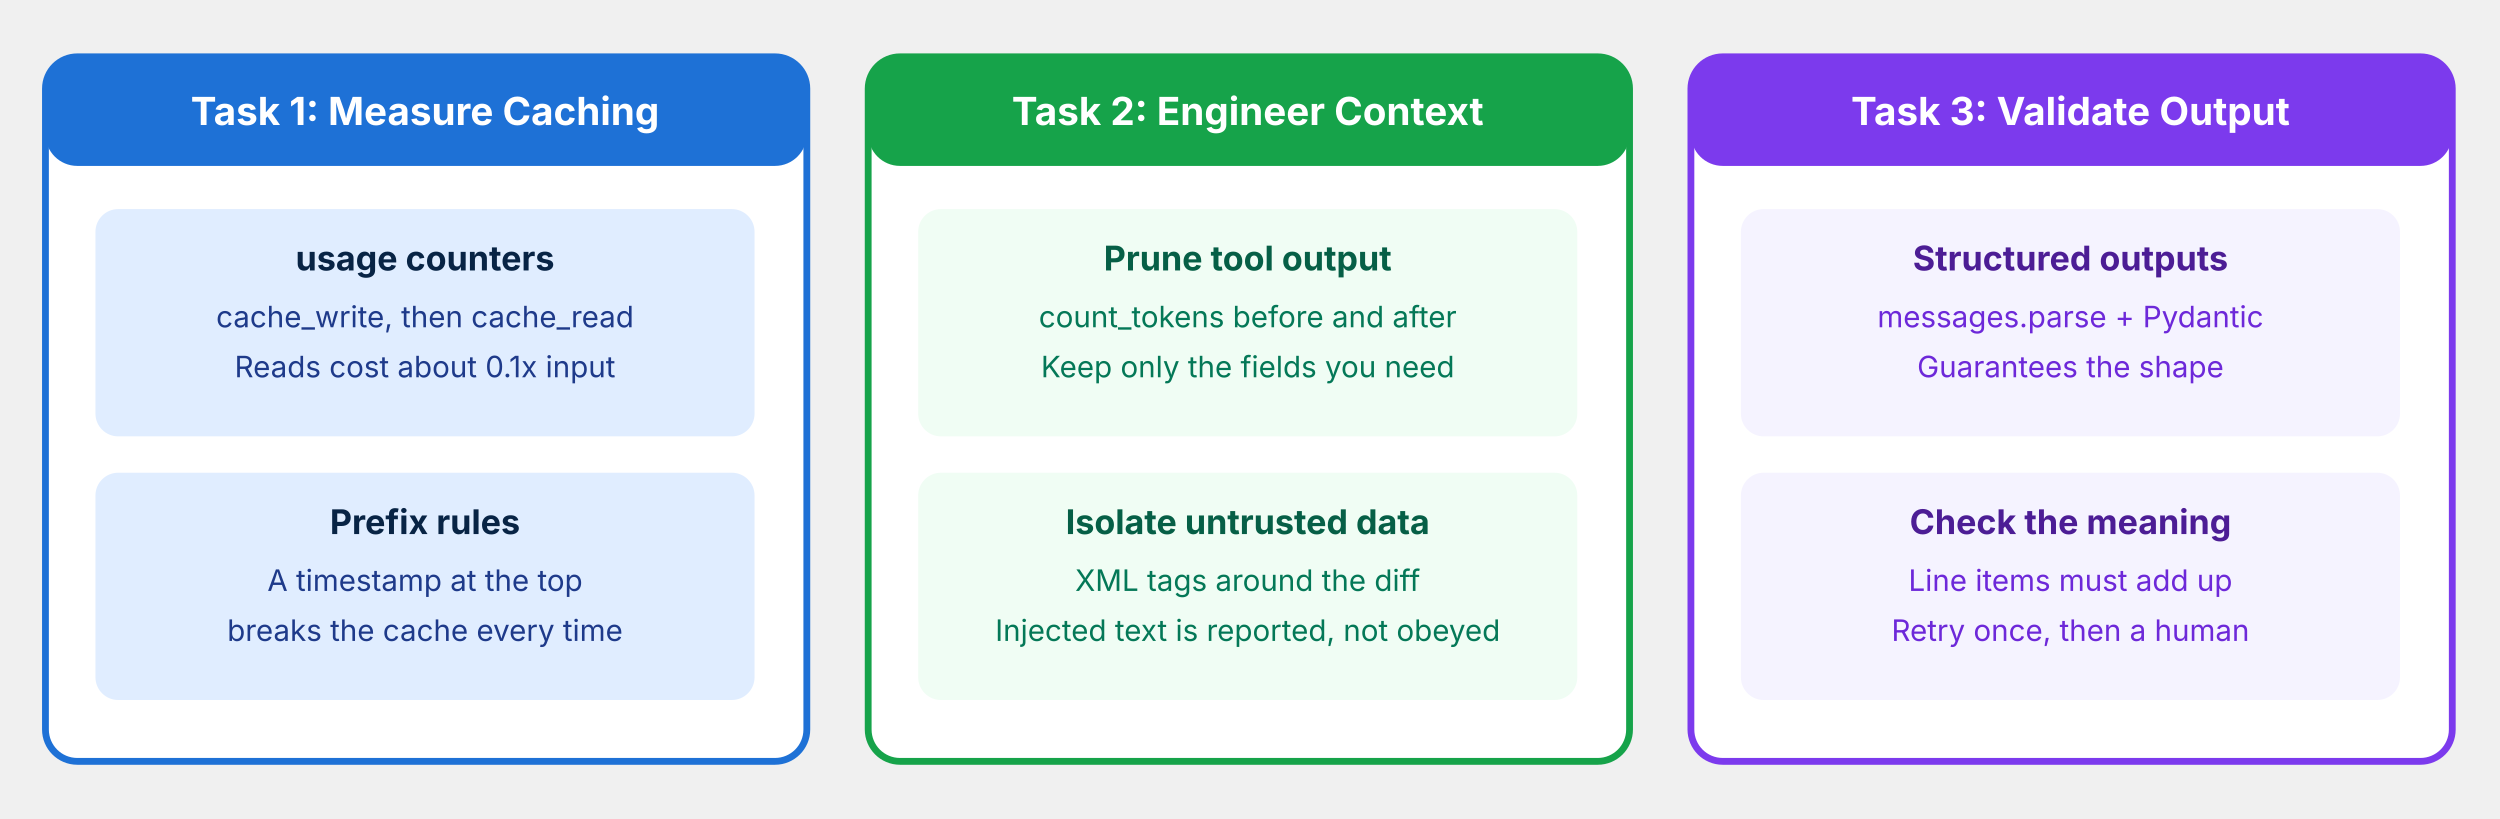
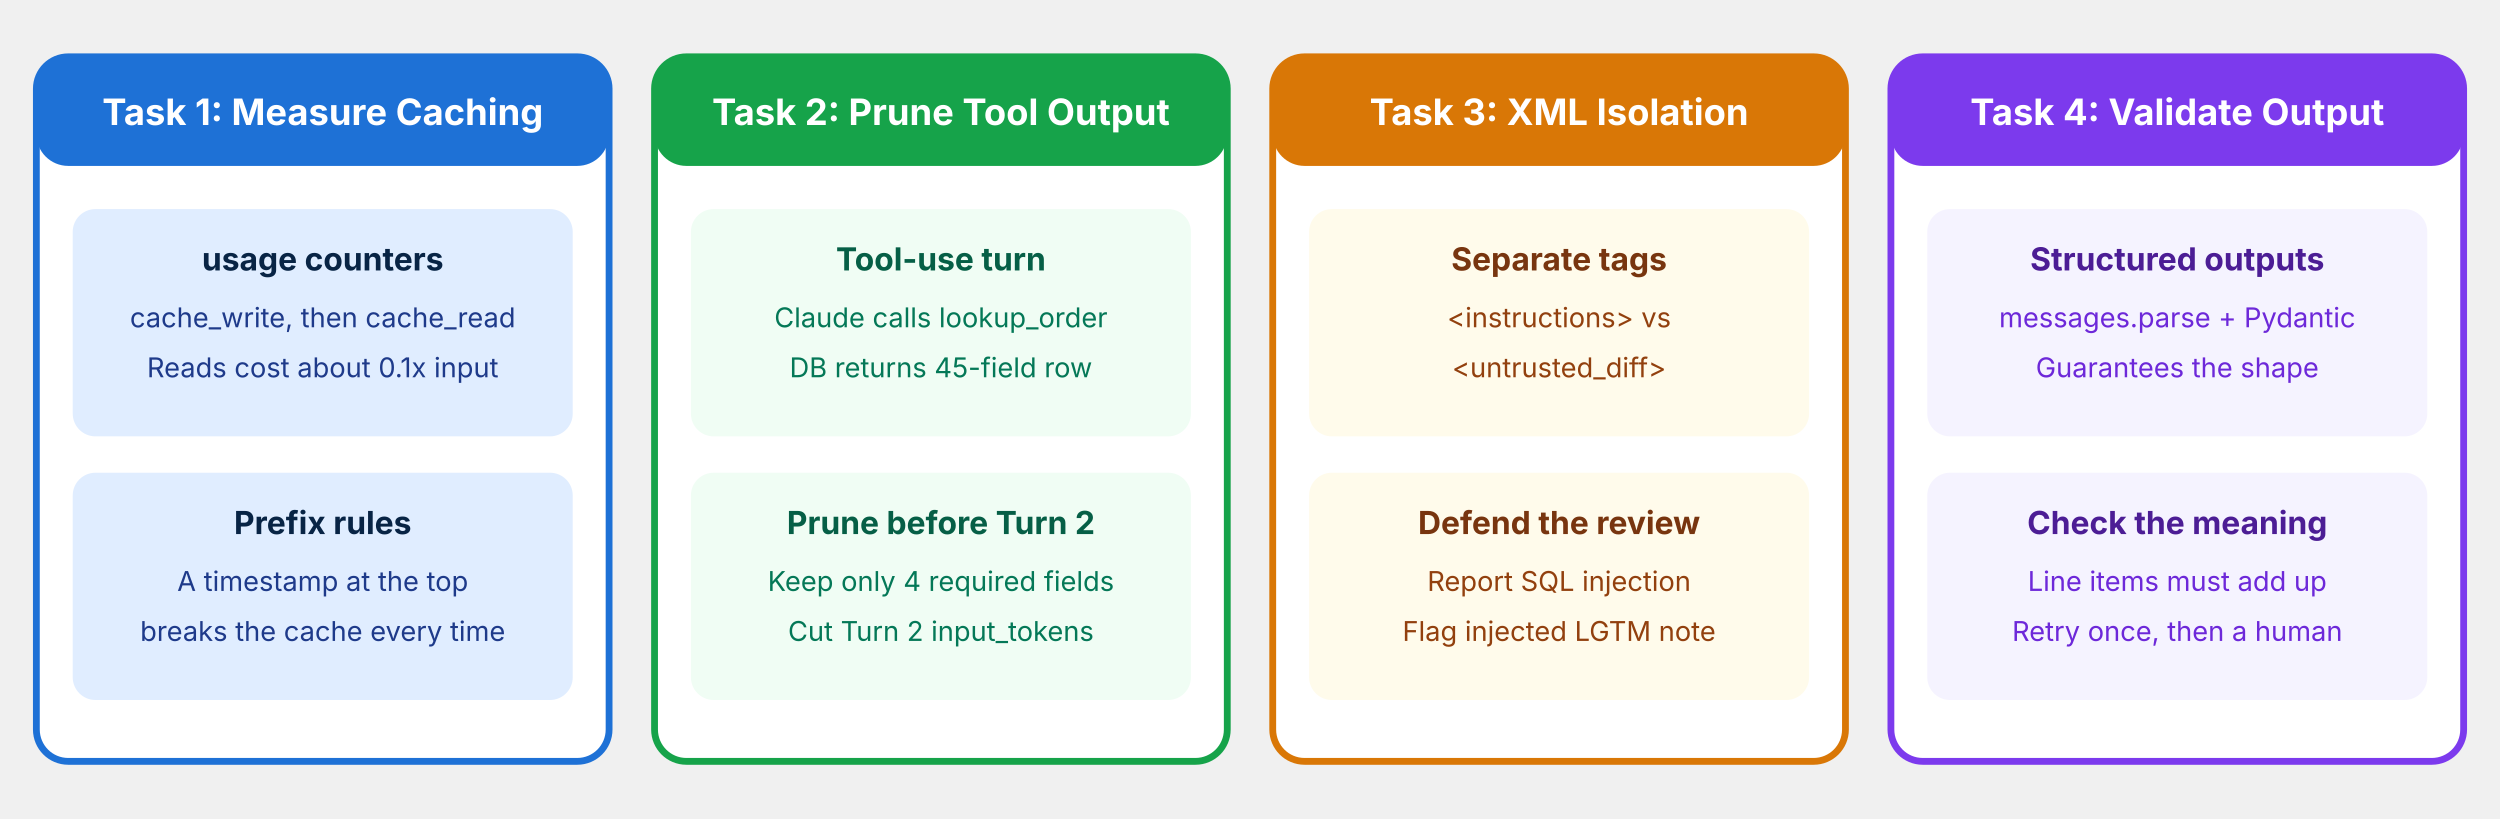
- <svg xmlns="http://www.w3.org/2000/svg" viewBox="0 0 1100 360" width="1100" height="360" role="img" aria-label="Lab 3: prompt caching, context engineering, and validated structured output">
-   <rect x="20" y="25" width="335" height="310" rx="14" fill="#ffffff" stroke="#1e71d6" stroke-width="3" />
-   <rect x="20" y="25" width="335" height="48" rx="14" fill="#1e71d6" />
-   <text x="187" y="55" text-anchor="middle" fill="#ffffff" font-family="Inter, system-ui, sans-serif" font-size="17" font-weight="700">Task 1: Measure Caching</text>
-   <rect x="42" y="92" width="290" height="100" rx="10" fill="#e0edff" />
-   <text x="187" y="119" text-anchor="middle" fill="#082445" font-family="Inter, system-ui, sans-serif" font-size="15" font-weight="700">usage counters</text>
-   <text x="187" y="144" text-anchor="middle" fill="#1e3a8a" font-family="Inter, system-ui, sans-serif" font-size="13">cache_write, then cache_read</text>
-   <text x="187" y="166" text-anchor="middle" fill="#1e3a8a" font-family="Inter, system-ui, sans-serif" font-size="13">Reads cost about 0.1x input</text>
-   <rect x="42" y="208" width="290" height="100" rx="10" fill="#e0edff" />
-   <text x="187" y="235" text-anchor="middle" fill="#082445" font-family="Inter, system-ui, sans-serif" font-size="15" font-weight="700">Prefix rules</text>
-   <text x="187" y="260" text-anchor="middle" fill="#1e3a8a" font-family="Inter, system-ui, sans-serif" font-size="13">A timestamp at the top</text>
-   <text x="187" y="282" text-anchor="middle" fill="#1e3a8a" font-family="Inter, system-ui, sans-serif" font-size="13">breaks the cache every time</text>
-   <rect x="382" y="25" width="335" height="310" rx="14" fill="#ffffff" stroke="#16a34a" stroke-width="3" />
-   <rect x="382" y="25" width="335" height="48" rx="14" fill="#16a34a" />
-   <text x="549" y="55" text-anchor="middle" fill="#ffffff" font-family="Inter, system-ui, sans-serif" font-size="17" font-weight="700">Task 2: Engineer Context</text>
-   <rect x="404" y="92" width="290" height="100" rx="10" fill="#f0fdf4" />
-   <text x="549" y="119" text-anchor="middle" fill="#065f46" font-family="Inter, system-ui, sans-serif" font-size="15" font-weight="700">Prune tool output</text>
-   <text x="549" y="144" text-anchor="middle" fill="#047857" font-family="Inter, system-ui, sans-serif" font-size="13">count_tokens before and after</text>
-   <text x="549" y="166" text-anchor="middle" fill="#047857" font-family="Inter, system-ui, sans-serif" font-size="13">Keep only the fields you need</text>
-   <rect x="404" y="208" width="290" height="100" rx="10" fill="#f0fdf4" />
-   <text x="549" y="235" text-anchor="middle" fill="#065f46" font-family="Inter, system-ui, sans-serif" font-size="15" font-weight="700">Isolate untrusted data</text>
-   <text x="549" y="260" text-anchor="middle" fill="#047857" font-family="Inter, system-ui, sans-serif" font-size="13">XML tags around the diff</text>
-   <text x="549" y="282" text-anchor="middle" fill="#047857" font-family="Inter, system-ui, sans-serif" font-size="13">Injected text is reported, not obeyed</text>
-   <rect x="744" y="25" width="335" height="310" rx="14" fill="#ffffff" stroke="#7c3aed" stroke-width="3" />
-   <rect x="744" y="25" width="335" height="48" rx="14" fill="#7c3aed" />
-   <text x="911" y="55" text-anchor="middle" fill="#ffffff" font-family="Inter, system-ui, sans-serif" font-size="17" font-weight="700">Task 3: Validate Output</text>
-   <rect x="766" y="92" width="290" height="100" rx="10" fill="#f5f3ff" />
-   <text x="911" y="119" text-anchor="middle" fill="#4c1d95" font-family="Inter, system-ui, sans-serif" font-size="15" font-weight="700">Structured outputs</text>
-   <text x="911" y="144" text-anchor="middle" fill="#6d28d9" font-family="Inter, system-ui, sans-serif" font-size="13">messages.parse + Pydantic</text>
-   <text x="911" y="166" text-anchor="middle" fill="#6d28d9" font-family="Inter, system-ui, sans-serif" font-size="13">Guarantees the shape</text>
-   <rect x="766" y="208" width="290" height="100" rx="10" fill="#f5f3ff" />
-   <text x="911" y="235" text-anchor="middle" fill="#4c1d95" font-family="Inter, system-ui, sans-serif" font-size="15" font-weight="700">Check the meaning</text>
-   <text x="911" y="260" text-anchor="middle" fill="#6d28d9" font-family="Inter, system-ui, sans-serif" font-size="13">Line items must add up</text>
-   <text x="911" y="282" text-anchor="middle" fill="#6d28d9" font-family="Inter, system-ui, sans-serif" font-size="13">Retry once, then a human</text>
+ <svg xmlns="http://www.w3.org/2000/svg" viewBox="0 0 1100 360" width="1100" height="360" role="img" aria-label="Lab 3: prompt caching, tool output pruning, XML isolation, and validated structured output">
+   <rect x="16" y="25" width="252" height="310" rx="14" fill="#ffffff" stroke="#1e71d6" stroke-width="3" />
+   <rect x="16" y="25" width="252" height="48" rx="14" fill="#1e71d6" />
+   <text x="142" y="55" text-anchor="middle" fill="#ffffff" font-family="Inter, system-ui, sans-serif" font-size="16" font-weight="700">Task 1: Measure Caching</text>
+   <rect x="32" y="92" width="220" height="100" rx="10" fill="#e0edff" />
+   <text x="142" y="119" text-anchor="middle" fill="#082445" font-family="Inter, system-ui, sans-serif" font-size="14" font-weight="700">usage counters</text>
+   <text x="142" y="144" text-anchor="middle" fill="#1e3a8a" font-family="Inter, system-ui, sans-serif" font-size="12">cache_write, then cache_read</text>
+   <text x="142" y="166" text-anchor="middle" fill="#1e3a8a" font-family="Inter, system-ui, sans-serif" font-size="12">Reads cost about 0.1x input</text>
+   <rect x="32" y="208" width="220" height="100" rx="10" fill="#e0edff" />
+   <text x="142" y="235" text-anchor="middle" fill="#082445" font-family="Inter, system-ui, sans-serif" font-size="14" font-weight="700">Prefix rules</text>
+   <text x="142" y="260" text-anchor="middle" fill="#1e3a8a" font-family="Inter, system-ui, sans-serif" font-size="12">A timestamp at the top</text>
+   <text x="142" y="282" text-anchor="middle" fill="#1e3a8a" font-family="Inter, system-ui, sans-serif" font-size="12">breaks the cache every time</text>
+   <rect x="288" y="25" width="252" height="310" rx="14" fill="#ffffff" stroke="#16a34a" stroke-width="3" />
+   <rect x="288" y="25" width="252" height="48" rx="14" fill="#16a34a" />
+   <text x="414" y="55" text-anchor="middle" fill="#ffffff" font-family="Inter, system-ui, sans-serif" font-size="16" font-weight="700">Task 2: Prune Tool Output</text>
+   <rect x="304" y="92" width="220" height="100" rx="10" fill="#f0fdf4" />
+   <text x="414" y="119" text-anchor="middle" fill="#065f46" font-family="Inter, system-ui, sans-serif" font-size="14" font-weight="700">Tool-use turn</text>
+   <text x="414" y="144" text-anchor="middle" fill="#047857" font-family="Inter, system-ui, sans-serif" font-size="12">Claude calls lookup_order</text>
+   <text x="414" y="166" text-anchor="middle" fill="#047857" font-family="Inter, system-ui, sans-serif" font-size="12">DB returns 45-field row</text>
+   <rect x="304" y="208" width="220" height="100" rx="10" fill="#f0fdf4" />
+   <text x="414" y="235" text-anchor="middle" fill="#065f46" font-family="Inter, system-ui, sans-serif" font-size="14" font-weight="700">Prune before Turn 2</text>
+   <text x="414" y="260" text-anchor="middle" fill="#047857" font-family="Inter, system-ui, sans-serif" font-size="12">Keep only 4 required fields</text>
+   <text x="414" y="282" text-anchor="middle" fill="#047857" font-family="Inter, system-ui, sans-serif" font-size="12">Cut Turn 2 input_tokens</text>
+   <rect x="560" y="25" width="252" height="310" rx="14" fill="#ffffff" stroke="#d97706" stroke-width="3" />
+   <rect x="560" y="25" width="252" height="48" rx="14" fill="#d97706" />
+   <text x="686" y="55" text-anchor="middle" fill="#ffffff" font-family="Inter, system-ui, sans-serif" font-size="16" font-weight="700">Task 3: XML Isolation</text>
+   <rect x="576" y="92" width="220" height="100" rx="10" fill="#fffbeb" />
+   <text x="686" y="119" text-anchor="middle" fill="#78350f" font-family="Inter, system-ui, sans-serif" font-size="14" font-weight="700">Separate tags</text>
+   <text x="686" y="144" text-anchor="middle" fill="#92400e" font-family="Inter, system-ui, sans-serif" font-size="12">&lt;instructions&gt; vs</text>
+   <text x="686" y="166" text-anchor="middle" fill="#92400e" font-family="Inter, system-ui, sans-serif" font-size="12">&lt;untrusted_diff&gt;</text>
+   <rect x="576" y="208" width="220" height="100" rx="10" fill="#fffbeb" />
+   <text x="686" y="235" text-anchor="middle" fill="#78350f" font-family="Inter, system-ui, sans-serif" font-size="14" font-weight="700">Defend the review</text>
+   <text x="686" y="260" text-anchor="middle" fill="#92400e" font-family="Inter, system-ui, sans-serif" font-size="12">Report SQL injection</text>
+   <text x="686" y="282" text-anchor="middle" fill="#92400e" font-family="Inter, system-ui, sans-serif" font-size="12">Flag injected LGTM note</text>
+   <rect x="832" y="25" width="252" height="310" rx="14" fill="#ffffff" stroke="#7c3aed" stroke-width="3" />
+   <rect x="832" y="25" width="252" height="48" rx="14" fill="#7c3aed" />
+   <text x="958" y="55" text-anchor="middle" fill="#ffffff" font-family="Inter, system-ui, sans-serif" font-size="16" font-weight="700">Task 4: Validate Output</text>
+   <rect x="848" y="92" width="220" height="100" rx="10" fill="#f5f3ff" />
+   <text x="958" y="119" text-anchor="middle" fill="#4c1d95" font-family="Inter, system-ui, sans-serif" font-size="14" font-weight="700">Structured outputs</text>
+   <text x="958" y="144" text-anchor="middle" fill="#6d28d9" font-family="Inter, system-ui, sans-serif" font-size="12">messages.parse + Pydantic</text>
+   <text x="958" y="166" text-anchor="middle" fill="#6d28d9" font-family="Inter, system-ui, sans-serif" font-size="12">Guarantees the shape</text>
+   <rect x="848" y="208" width="220" height="100" rx="10" fill="#f5f3ff" />
+   <text x="958" y="235" text-anchor="middle" fill="#4c1d95" font-family="Inter, system-ui, sans-serif" font-size="14" font-weight="700">Check the meaning</text>
+   <text x="958" y="260" text-anchor="middle" fill="#6d28d9" font-family="Inter, system-ui, sans-serif" font-size="12">Line items must add up</text>
+   <text x="958" y="282" text-anchor="middle" fill="#6d28d9" font-family="Inter, system-ui, sans-serif" font-size="12">Retry once, then a human</text>
</svg>
